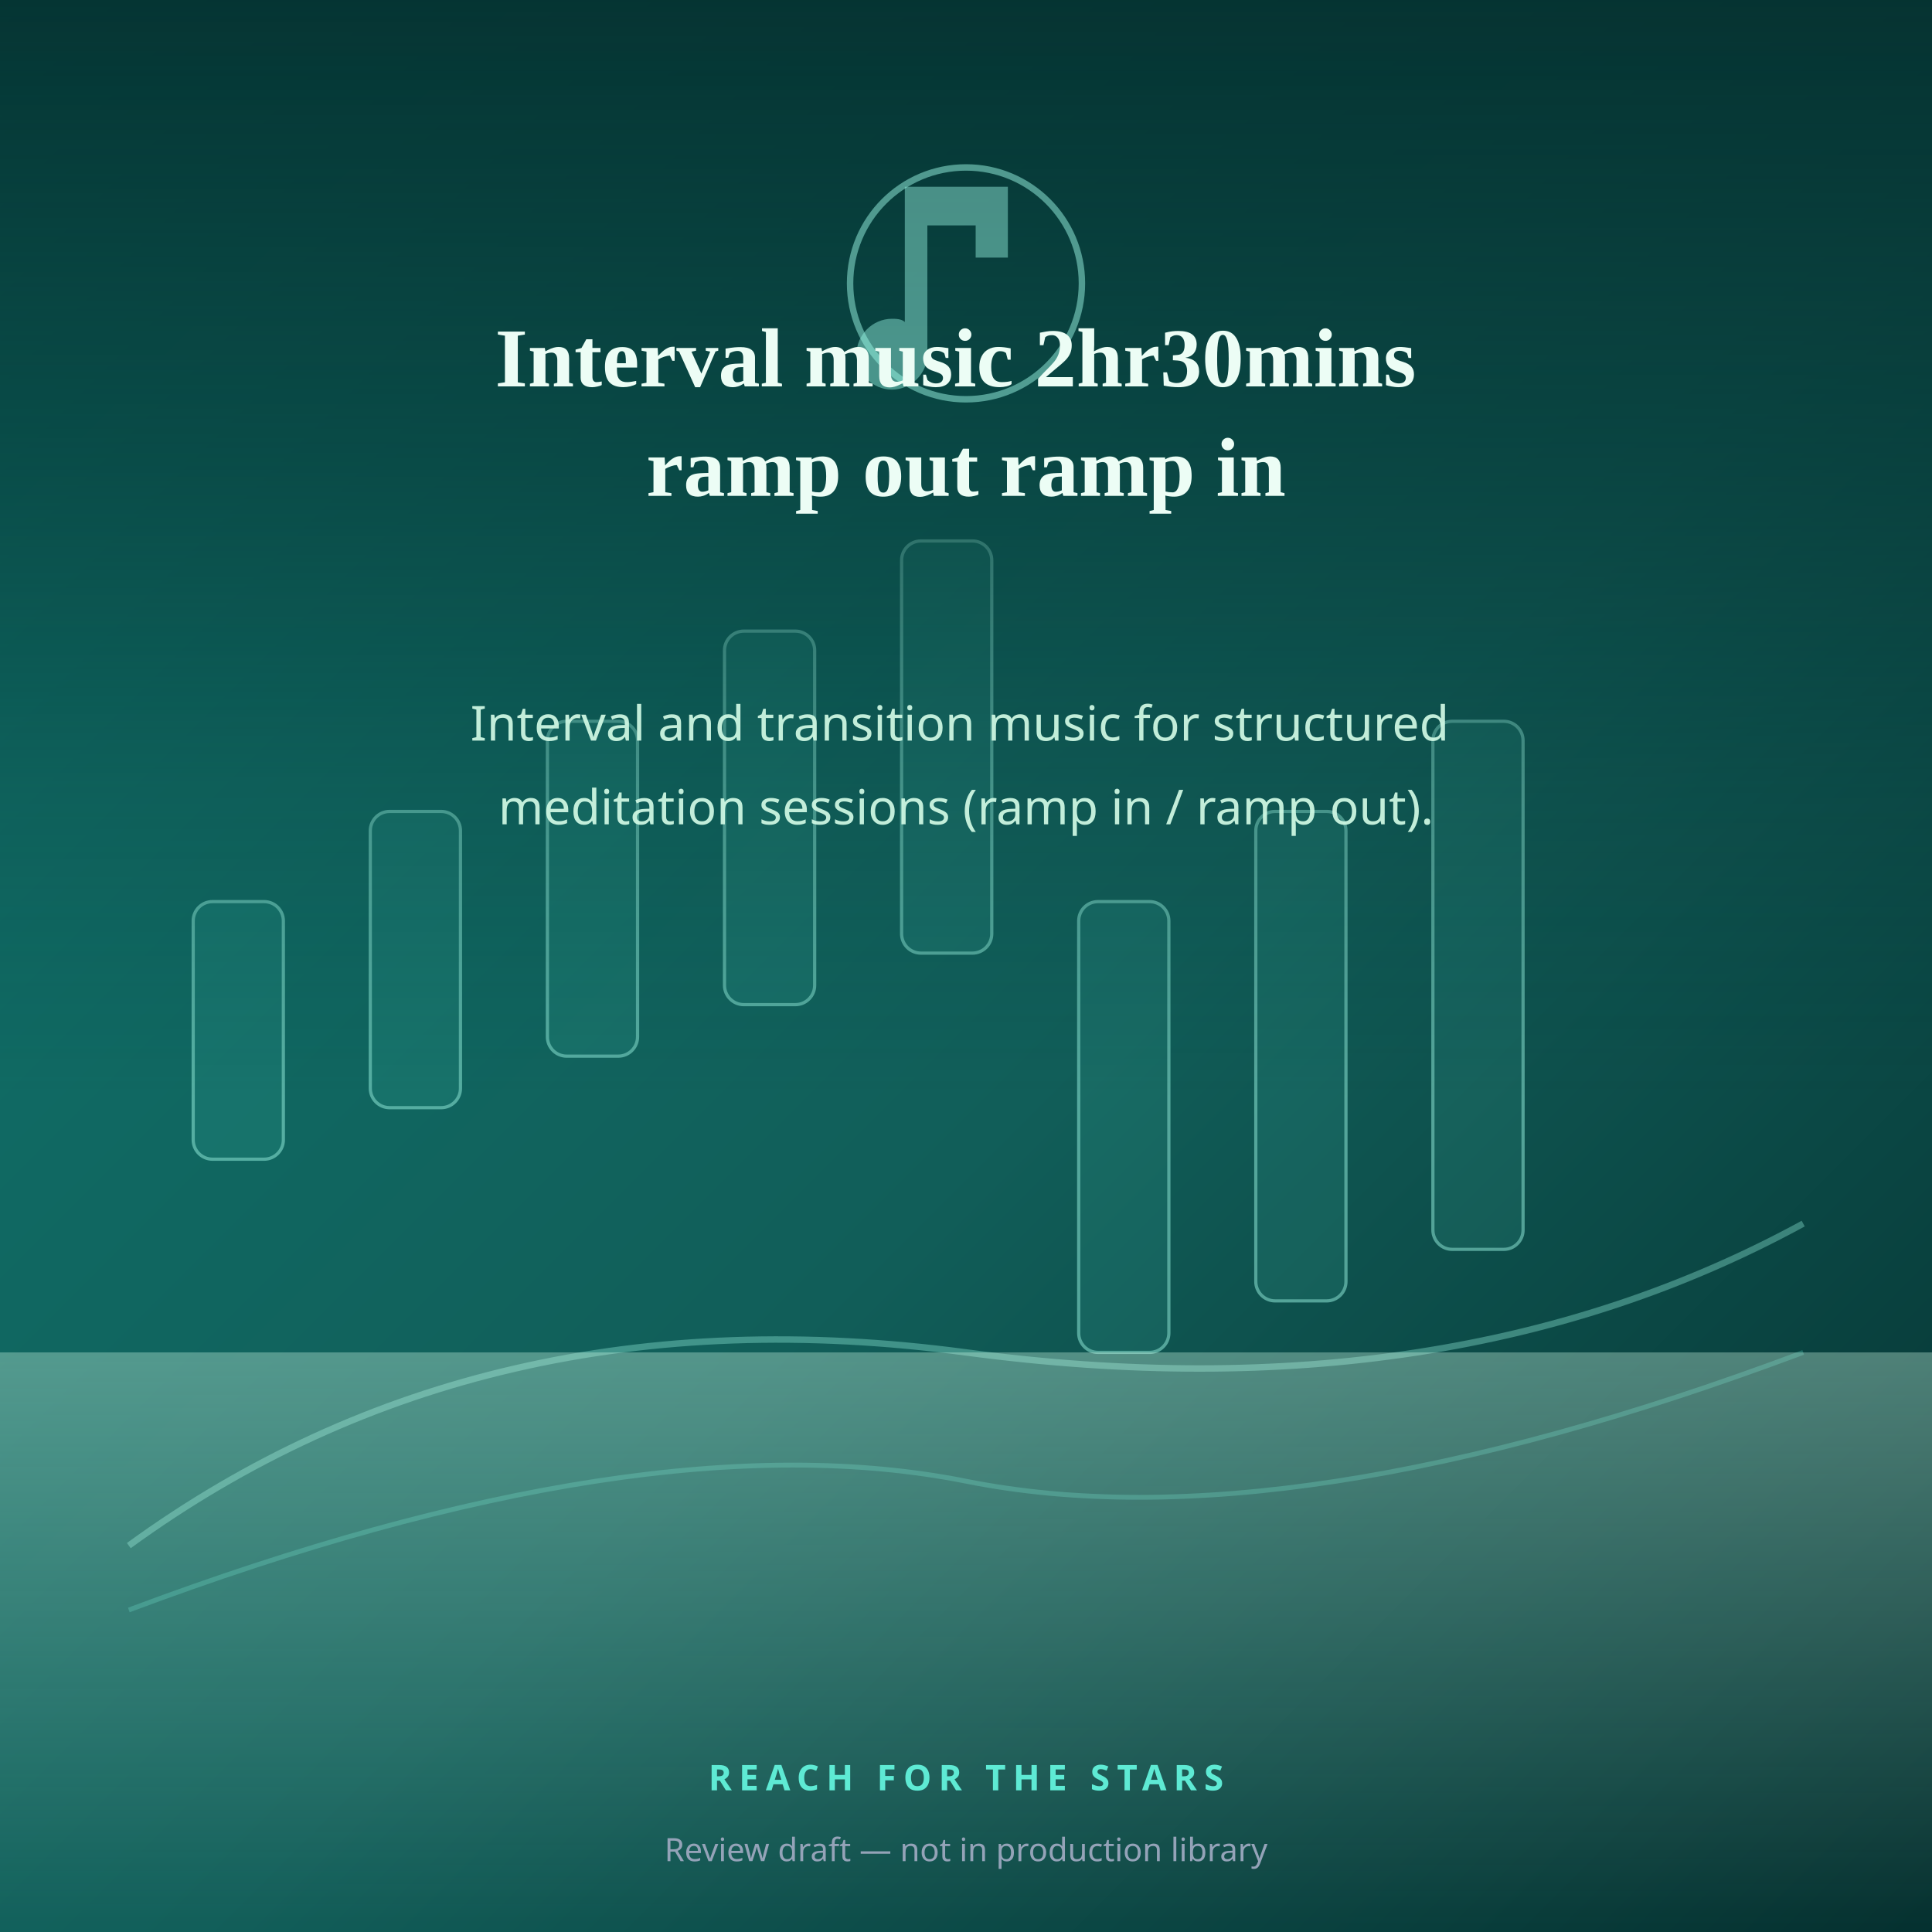
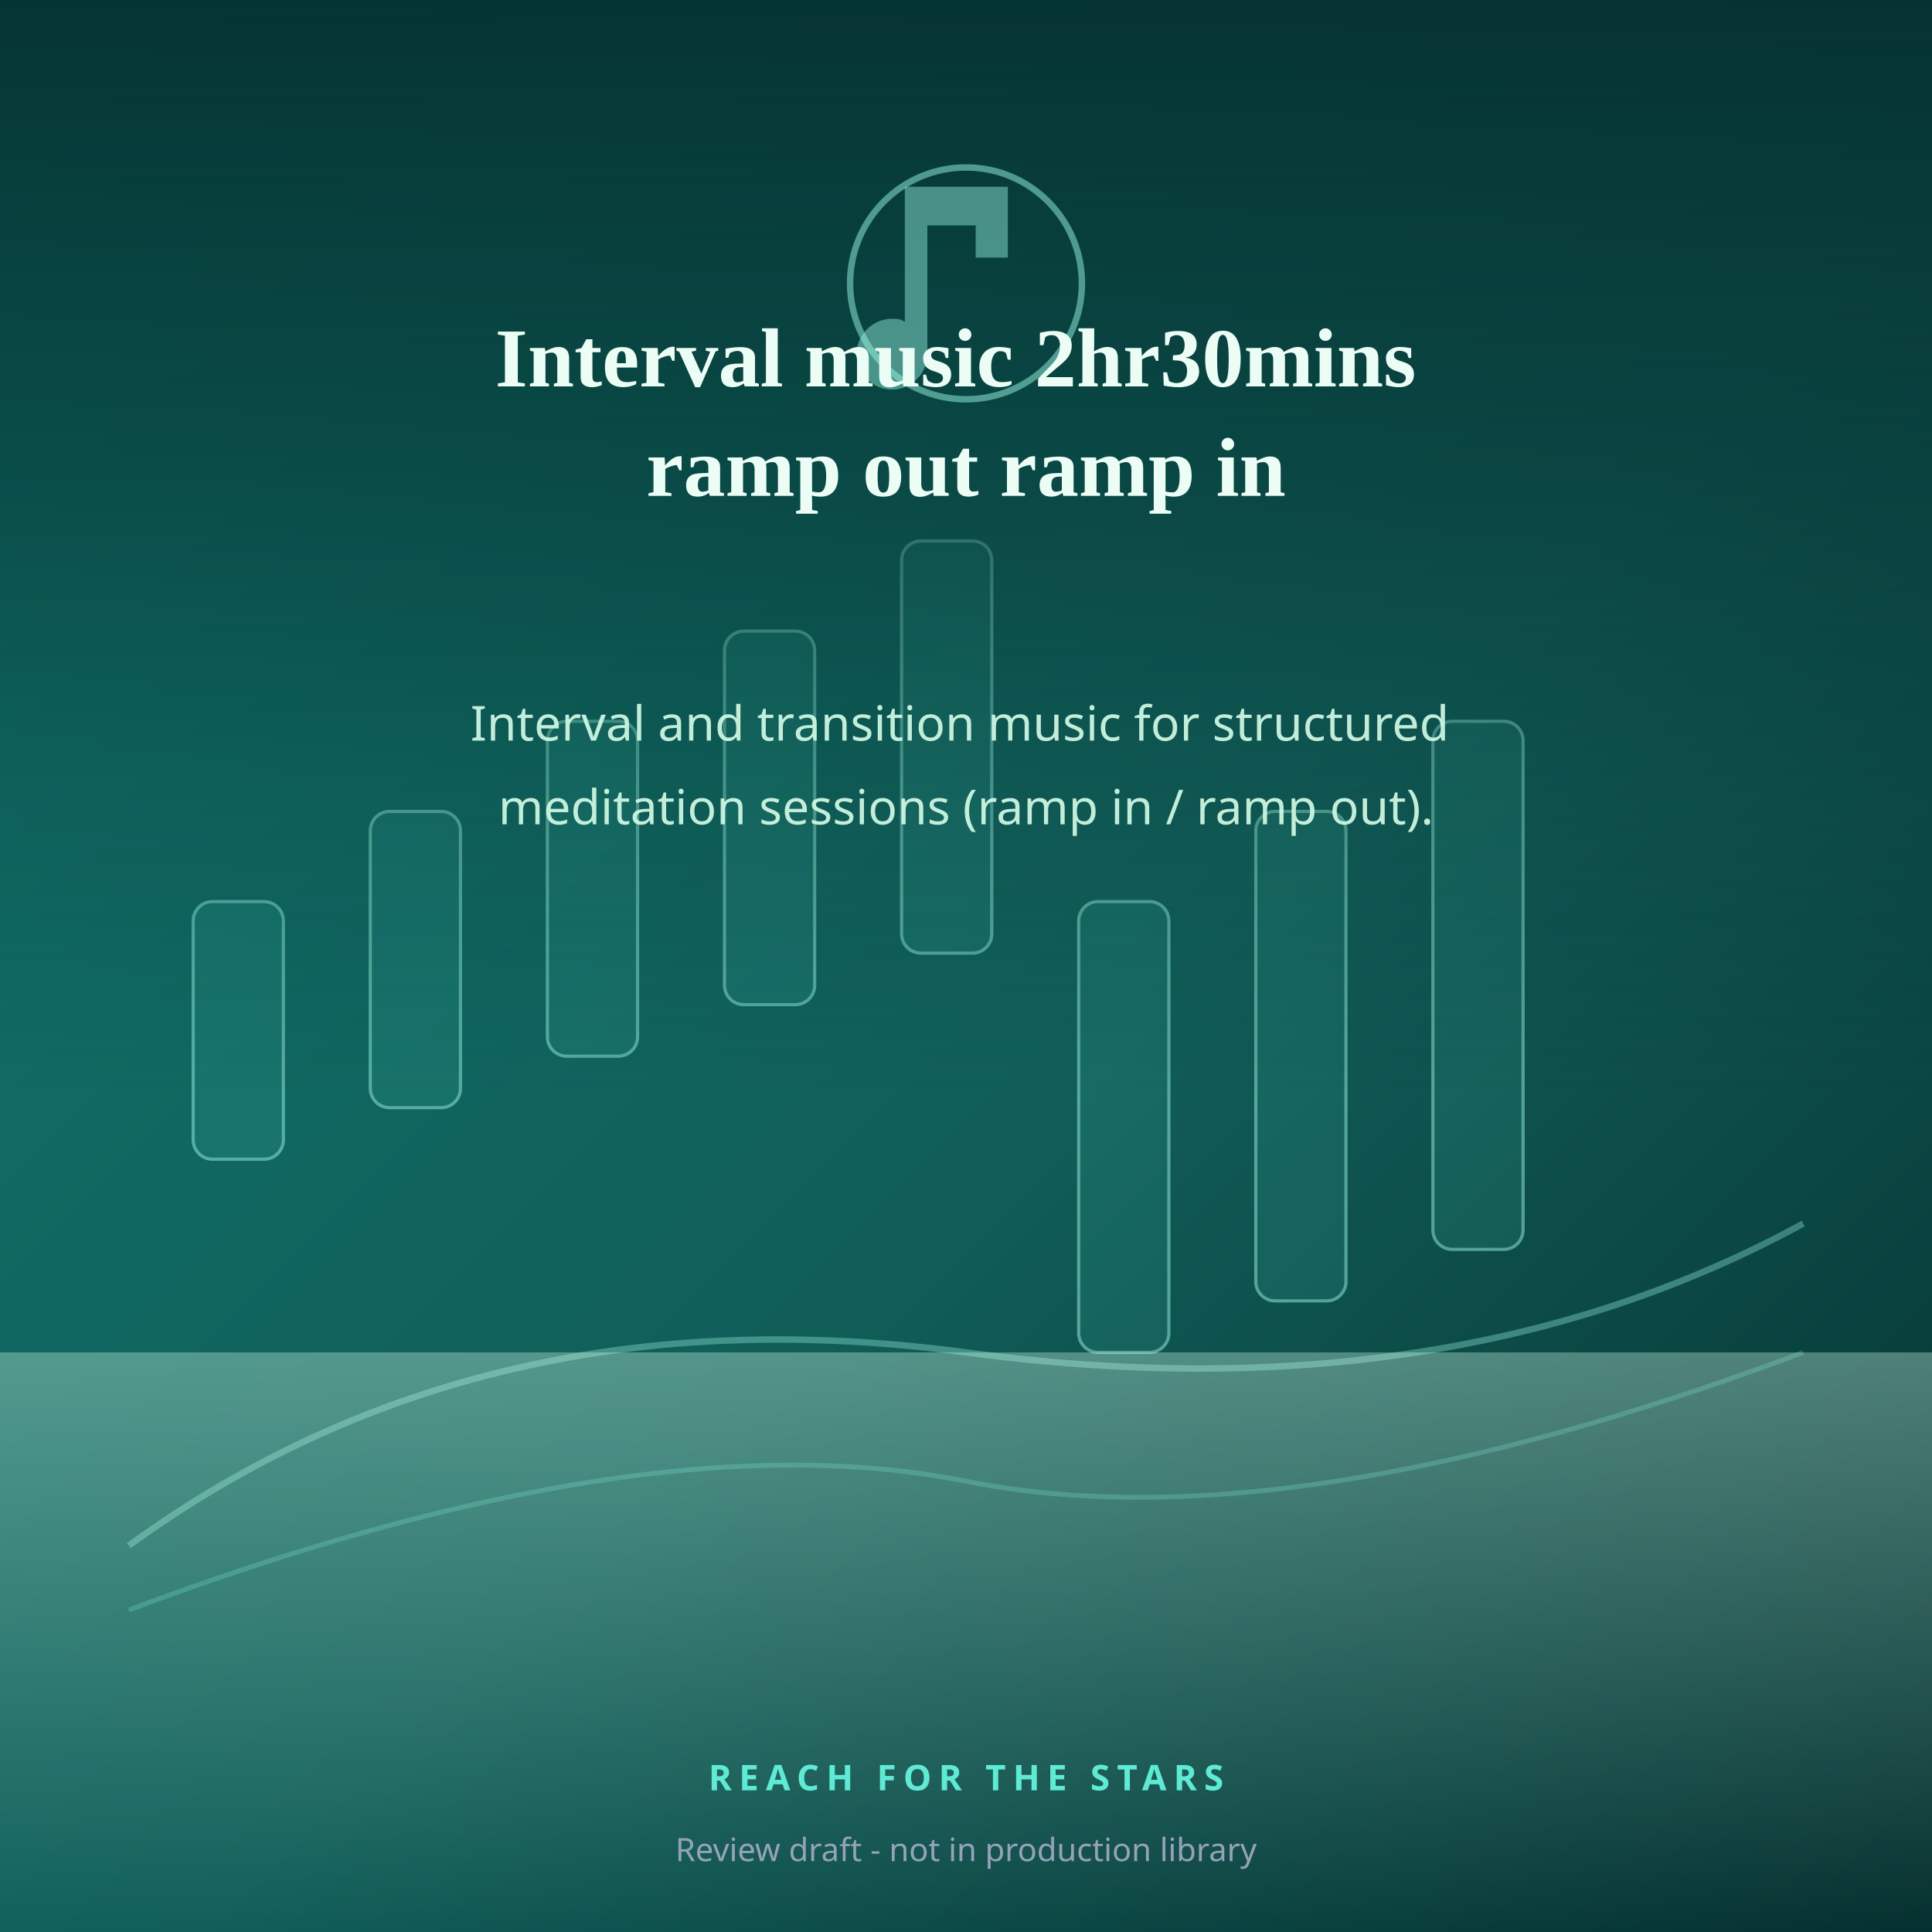
<svg xmlns="http://www.w3.org/2000/svg" width="600" height="600" viewBox="0 0 600 600">
  <defs>
    <linearGradient id="bg" x1="0%" y1="0%" x2="100%" y2="100%">
      <stop offset="0%" style="stop-color:#0f766e" />
      <stop offset="55%" style="stop-color:#115e59" />
      <stop offset="100%" style="stop-color:#042f2e" />
    </linearGradient>
    <linearGradient id="accent" x1="0%" y1="0%" x2="0%" y2="100%">
      <stop offset="0%" style="stop-color:#d1fae5;stop-opacity:0.35" />
      <stop offset="100%" style="stop-color:#d1fae5;stop-opacity:0" />
    </linearGradient>
    <linearGradient id="textFade" x1="0" y1="0" x2="0" y2="1">
      <stop offset="0%" style="stop-color:#042f2e;stop-opacity:0.92" />
      <stop offset="42%" style="stop-color:#042f2e;stop-opacity:0.55" />
      <stop offset="72%" style="stop-color:#042f2e;stop-opacity:0.2" />
      <stop offset="100%" style="stop-color:#042f2e;stop-opacity:0" />
    </linearGradient>
  </defs>
  <rect width="100%" height="100%" fill="url(#bg)" />
  <g opacity="0.5">
    <rect x="60" y="280" width="28" height="80" rx="6" fill="#5eead4" fill-opacity="0.2" stroke="#99f6e4" stroke-width="1" />
    <rect x="115" y="252" width="28" height="92" rx="6" fill="#5eead4" fill-opacity="0.2" stroke="#99f6e4" stroke-width="1" />
    <rect x="170" y="224" width="28" height="104" rx="6" fill="#5eead4" fill-opacity="0.2" stroke="#99f6e4" stroke-width="1" />
    <rect x="225" y="196" width="28" height="116" rx="6" fill="#5eead4" fill-opacity="0.2" stroke="#99f6e4" stroke-width="1" />
    <rect x="280" y="168" width="28" height="128" rx="6" fill="#5eead4" fill-opacity="0.2" stroke="#99f6e4" stroke-width="1" />
    <rect x="335" y="280" width="28" height="140" rx="6" fill="#5eead4" fill-opacity="0.2" stroke="#99f6e4" stroke-width="1" />
    <rect x="390" y="252" width="28" height="152" rx="6" fill="#5eead4" fill-opacity="0.2" stroke="#99f6e4" stroke-width="1" />
    <rect x="445" y="224" width="28" height="164" rx="6" fill="#5eead4" fill-opacity="0.2" stroke="#99f6e4" stroke-width="1" />
    <path fill="none" stroke="#99f6e4" stroke-width="2" opacity="0.7" d="M40 480 Q150 400 300 420 T560 380" />
    <path fill="none" stroke="#5eead4" stroke-width="1.5" opacity="0.5" d="M40 500 Q200 440 300 460 T560 420" />
  </g>
  <rect x="0" y="0" width="600" height="340" fill="url(#textFade)" />
  <rect x="0" y="420" width="600" height="180" fill="url(#accent)" />
  <circle cx="300" cy="88" r="36" fill="none" stroke="#99f6e4" stroke-width="2" opacity="0.5" />
  <path d="M288 70v40c0 6-5 11-11 11s-11-5-11-11 5-11 11-11c1 0 3 0 4 1V58h32v22h-10V70h-16z" fill="#99f6e4" opacity="0.45" />
  <text fill="#ecfdf5" font-family="Georgia, 'Times New Roman', serif" font-size="26" font-weight="700">
    <tspan x="300" y="120" text-anchor="middle">Interval music 2hr30mins</tspan>
    <tspan x="300" y="154" text-anchor="middle">ramp out ramp in</tspan>
  </text>
  <text fill="#d1fae5" font-family="system-ui, Segoe UI, sans-serif" font-size="15" opacity="0.92">
    <tspan x="300" y="230" text-anchor="middle">Interval and transition music for structured</tspan>
    <tspan x="300" y="256" text-anchor="middle">meditation sessions (ramp in / ramp out).</tspan>
  </text>
  <text x="300" y="556" text-anchor="middle" fill="#5eead4" font-family="system-ui, sans-serif" font-size="11" letter-spacing="0.2em" font-weight="600">REACH FOR THE STARS</text>
-   <text x="300" y="578" text-anchor="middle" fill="#94a3b8" font-family="system-ui, sans-serif" font-size="10">Review draft — not in production library</text>
+   <text x="300" y="578" text-anchor="middle" fill="#94a3b8" font-family="system-ui, sans-serif" font-size="10">Review draft - not in production library</text>
</svg>
